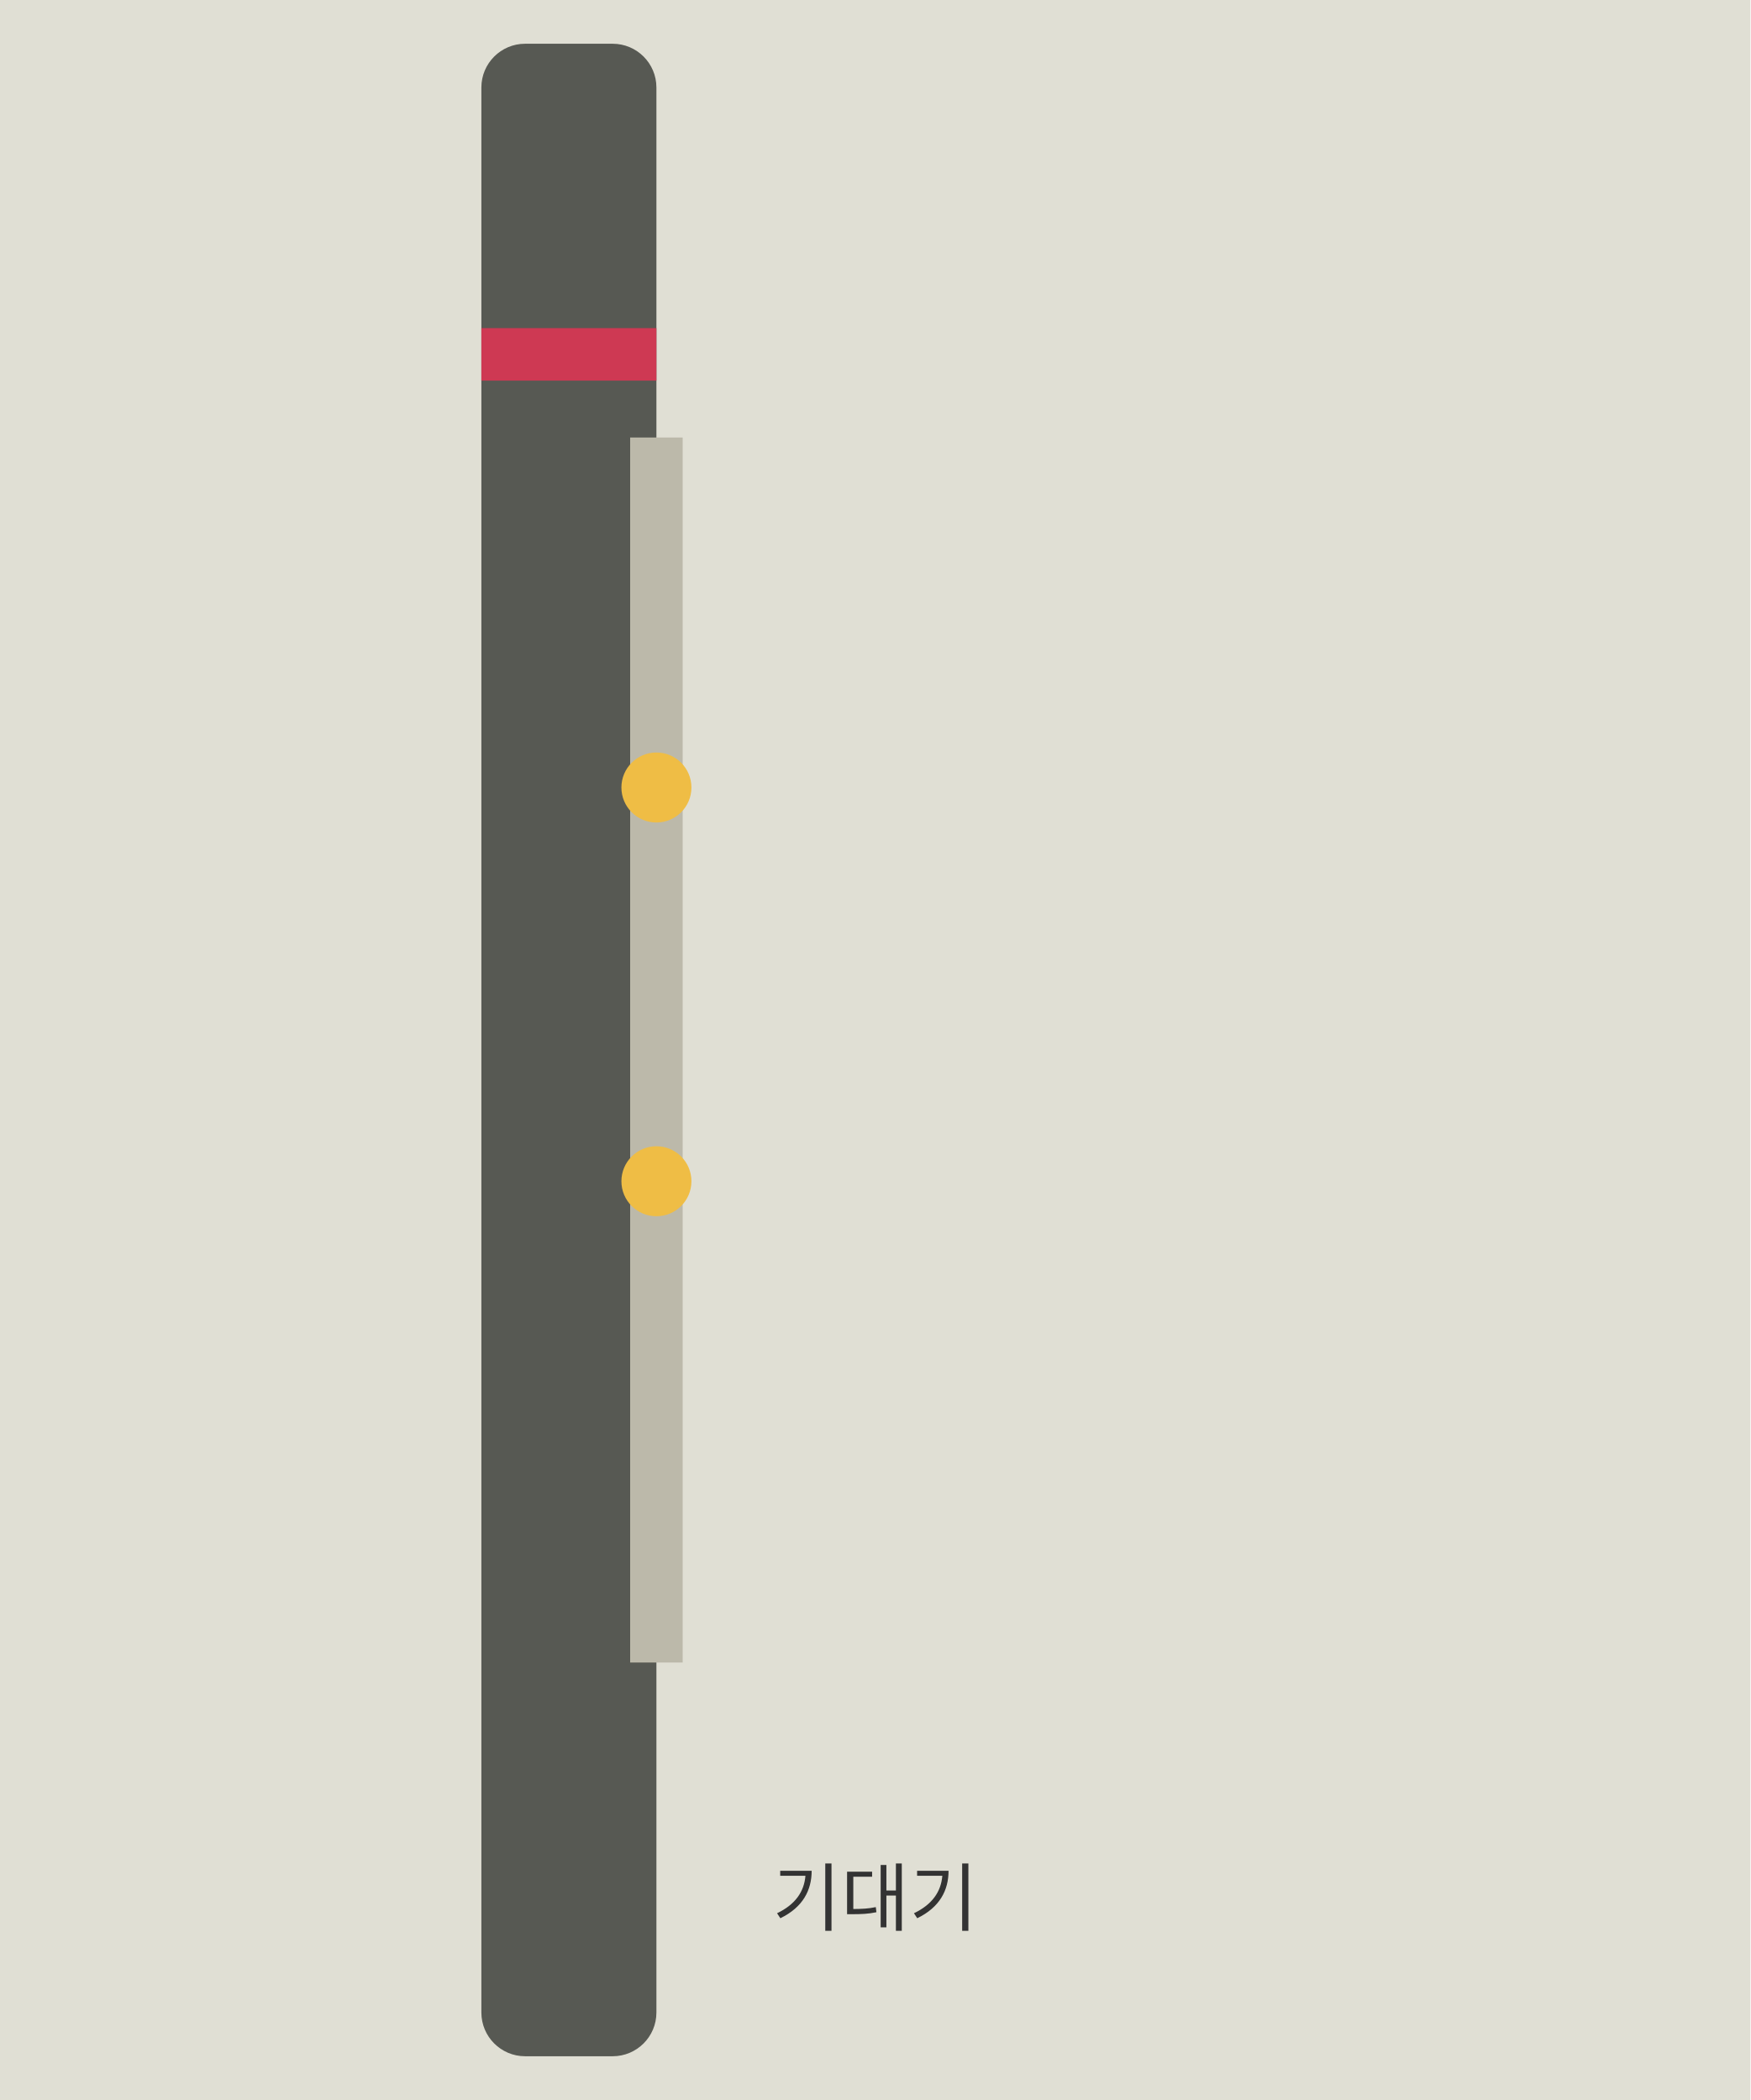
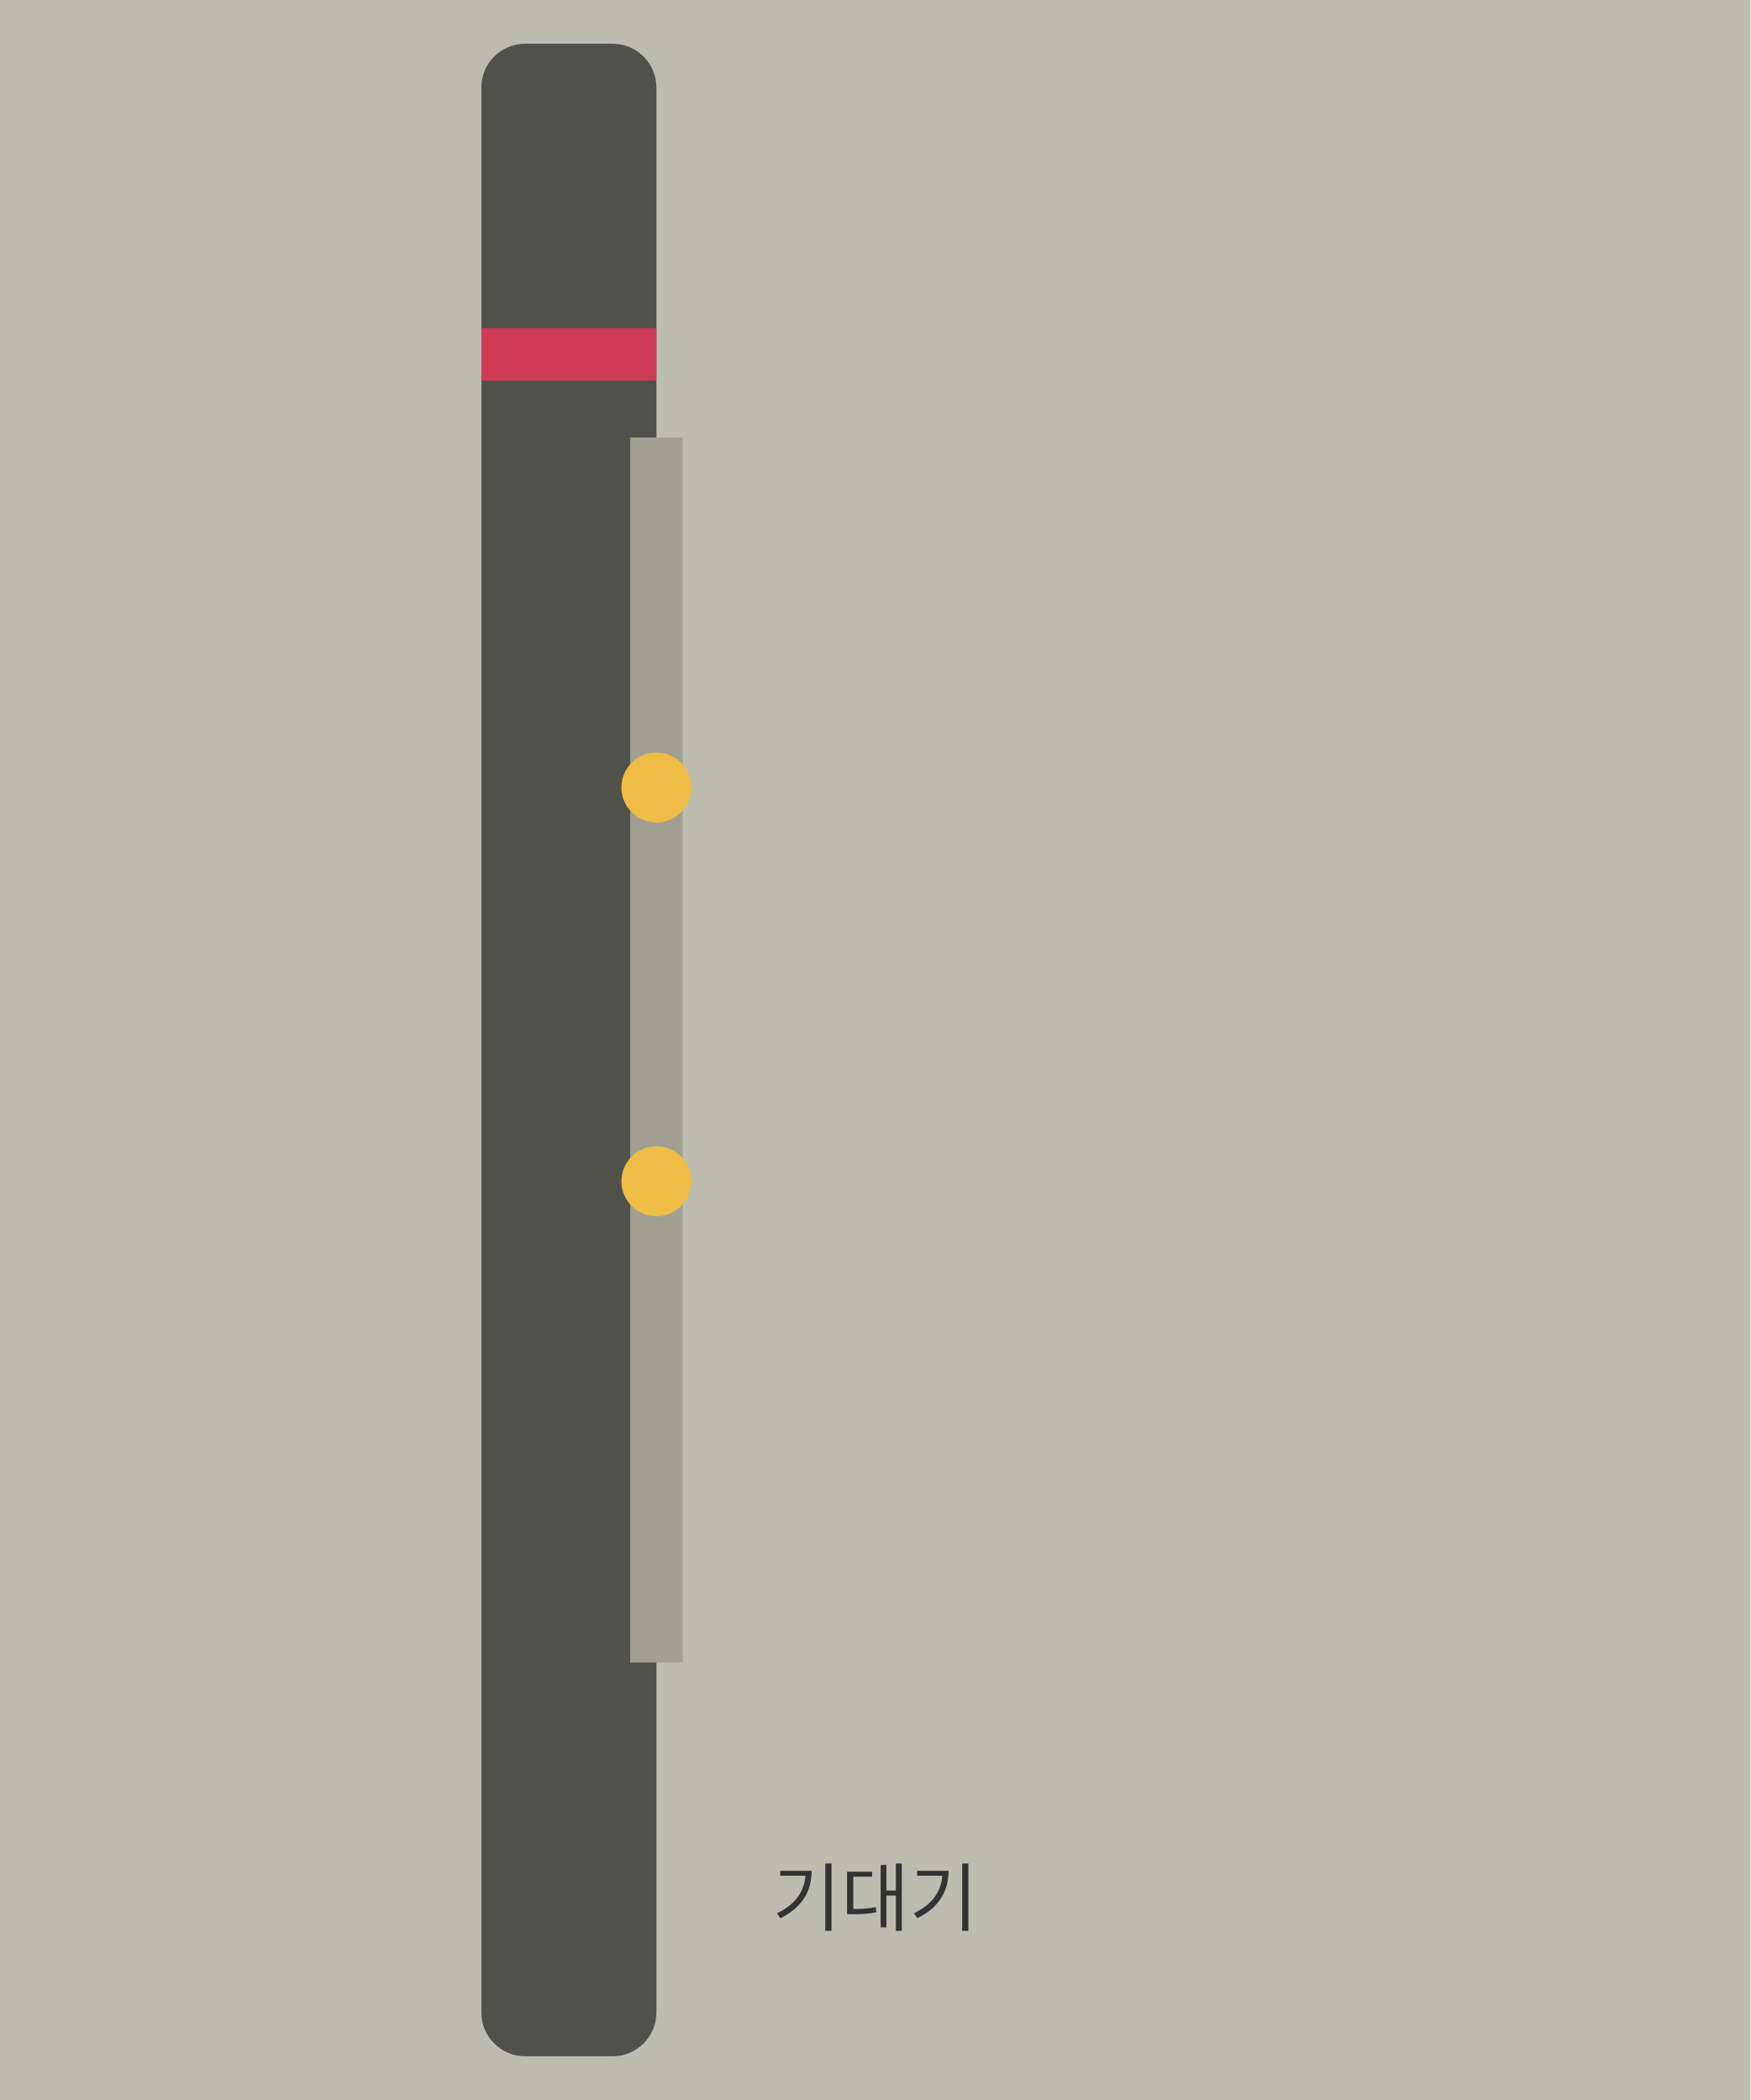
<svg xmlns="http://www.w3.org/2000/svg" viewBox="0 0 400 480">
-   <rect width="400" height="480" fill="#e0dfd4" />
-   <rect x="110" y="10" width="40" height="460" rx="10" fill="#575953" />
+   <rect width="400" height="480" fill="#bdbcb1" />
+   <rect x="110" y="10" width="40" height="460" rx="10" fill="#50514b" />
  <rect x="110" y="75" width="40" height="12" fill="#ce3953" />
-   <path d="M150 100V180" stroke="#bcb9aa" stroke-width="12" />
-   <polyline points="150,180 150,270 150,380" fill="none" stroke="#bcb9aa" stroke-width="12" stroke-linejoin="round" />
+   <path d="M150 100V180" stroke="#a09f92" stroke-width="12" />
+   <polyline points="150,180 150,270 150,380" fill="none" stroke="#a09f92" stroke-width="12" stroke-linejoin="round" />
  <circle cx="150" cy="180" r="8" fill="#efbd45" />
  <circle cx="150" cy="270" r="8" fill="#efbd45" />
  <text x="200" y="440" text-anchor="middle" font-size="17" fill="#333">기대기</text>
</svg>
